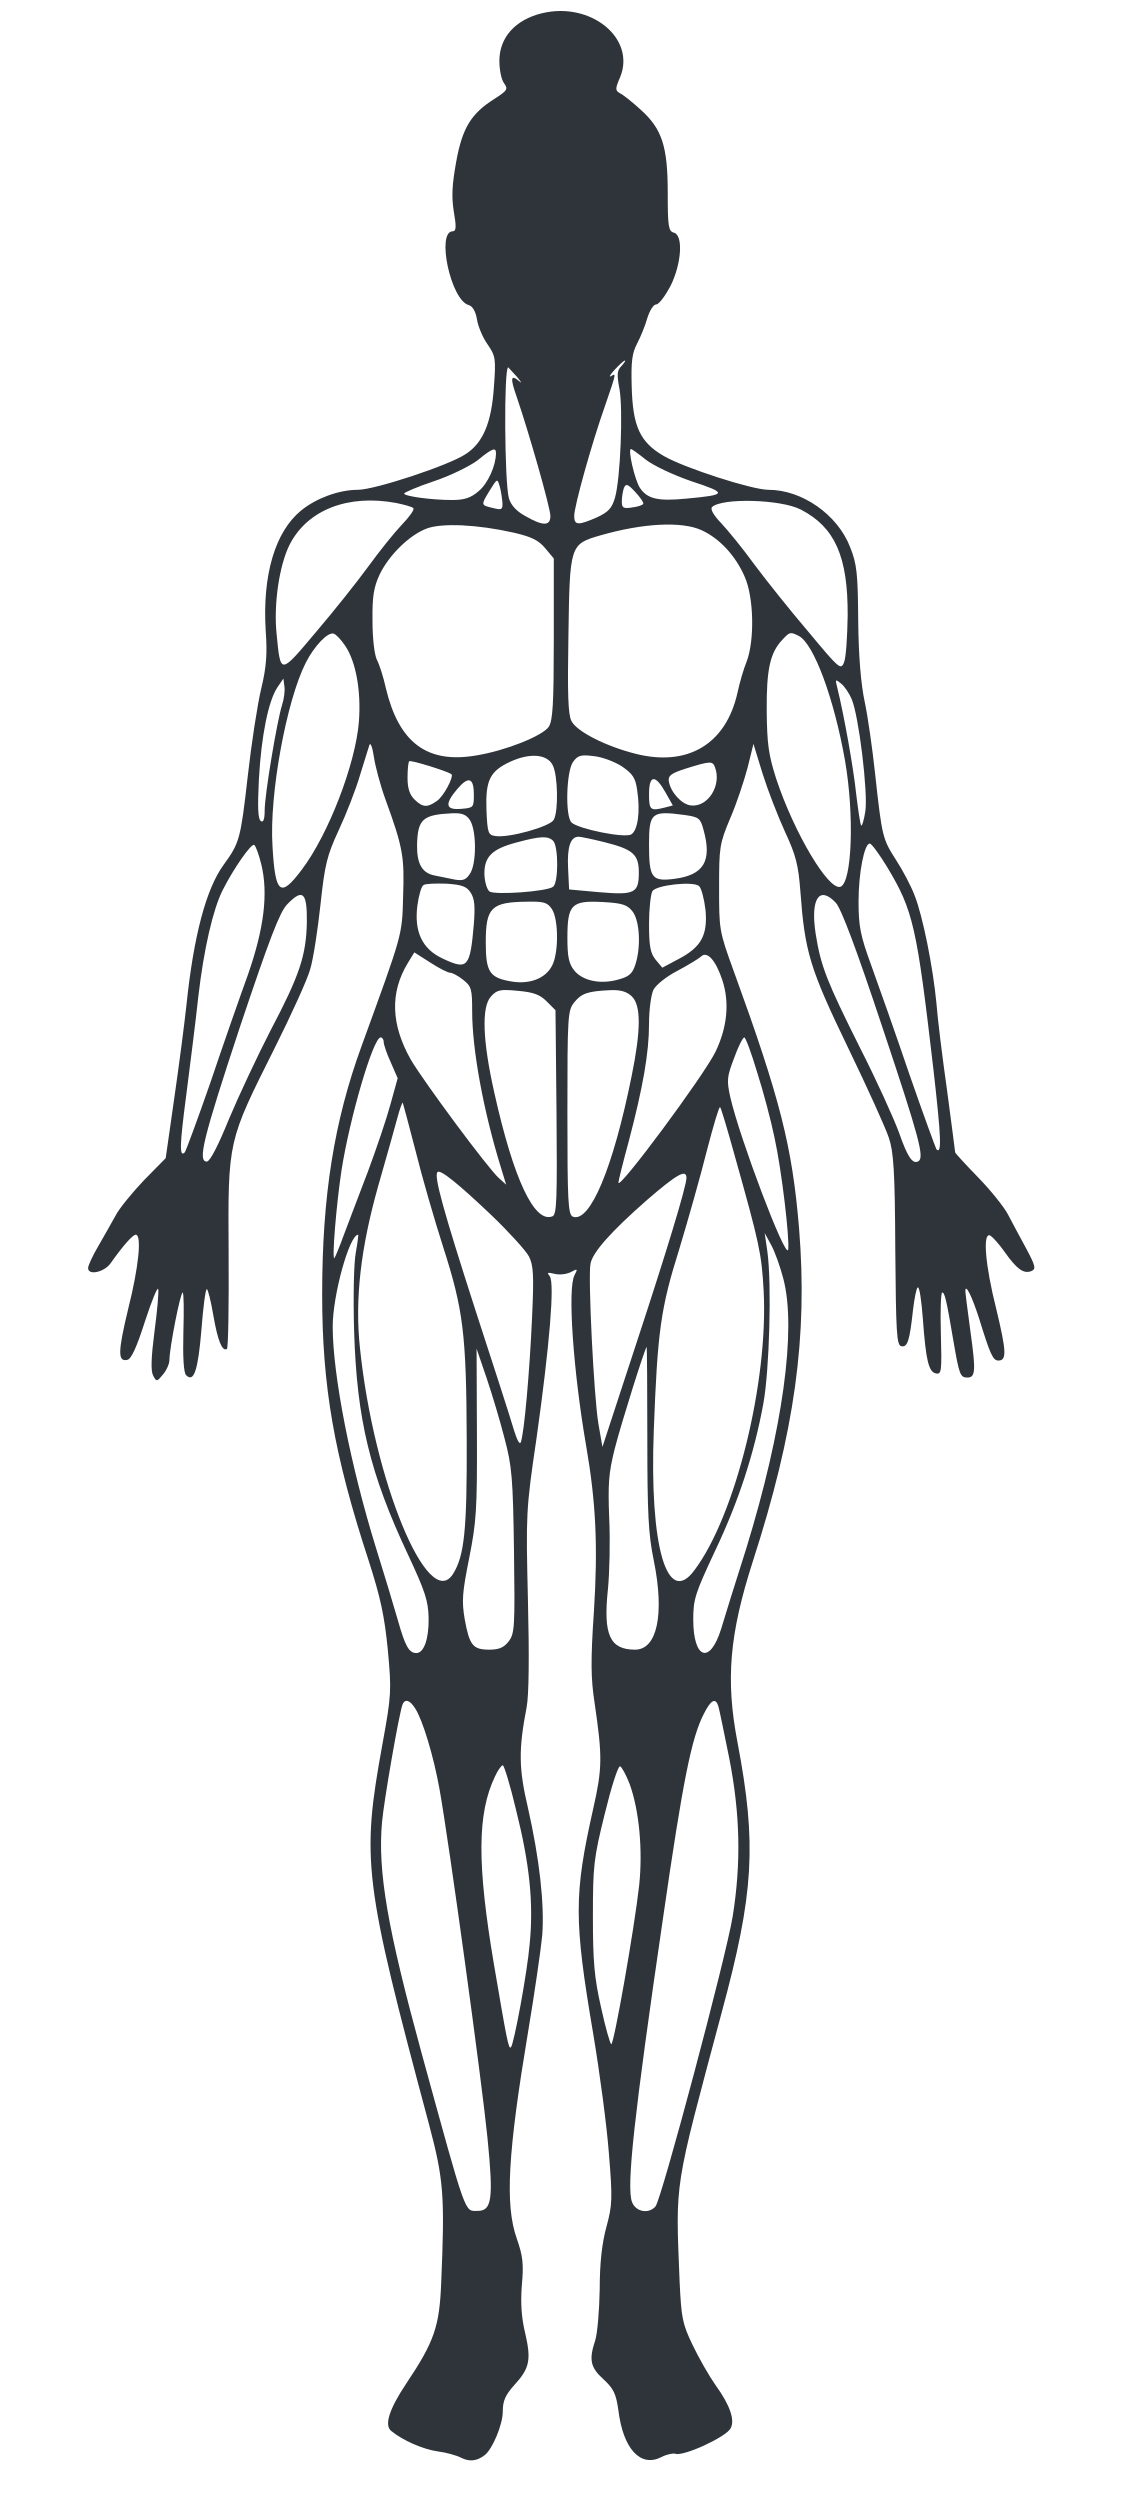
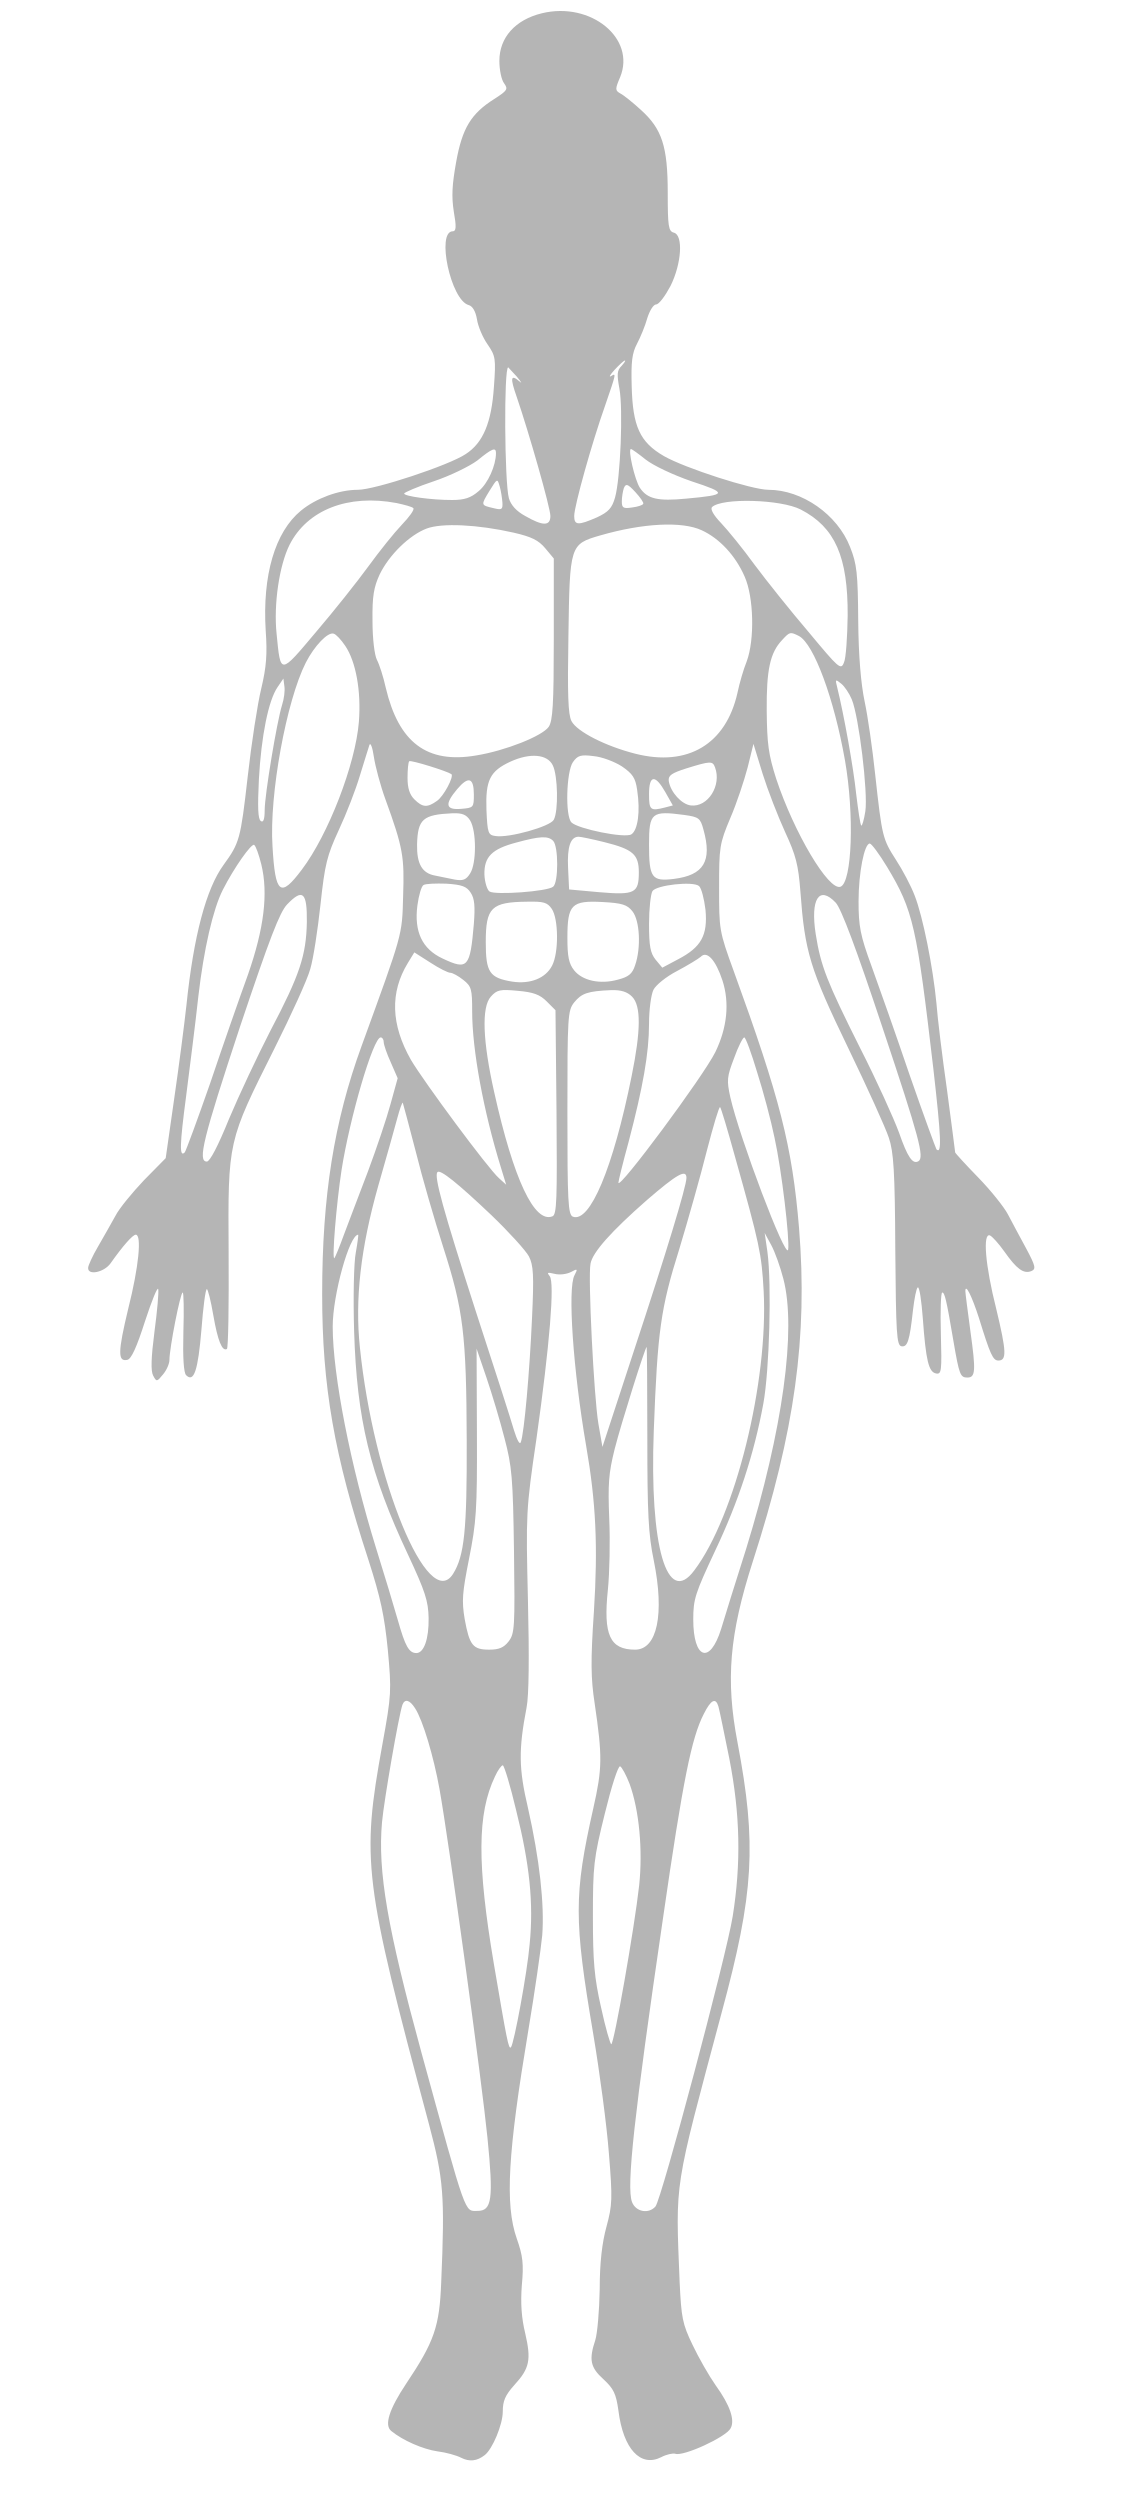
<svg xmlns="http://www.w3.org/2000/svg" width="330" height="735" viewBox="0 0 330 735">
-   <g fill="#2e343a" stroke="none" transform="translate(-674.185,764) scale(0.1,-0.1)">
+   <g fill="#b5b5b5" stroke="none" transform="translate(-674.185,764) scale(0.1,-0.1)">
    <path d="M8335 7601 c-78 -19 -125 -71 -125 -140 0 -26 6 -56 14 -66 12 -17 10 -21 -29 -46 -68 -43 -94 -85 -112 -185 -12 -67 -14 -101 -7 -146 8 -45 7 -58 -3 -58 -49 0 -6 -203 47 -217 11 -3 20 -18 24 -41 3 -21 17 -54 31 -74 24 -35 25 -42 19 -125 -7 -106 -32 -165 -83 -198 -49 -33 -267 -105 -317 -105 -56 0 -123 -25 -167 -61 -77 -63 -114 -191 -104 -353 5 -69 2 -107 -13 -170 -11 -45 -29 -162 -40 -260 -21 -185 -24 -194 -71 -259 -51 -70 -88 -209 -109 -412 -6 -55 -22 -179 -36 -275 l-25 -175 -64 -65 c-34 -36 -73 -83 -84 -105 -12 -22 -35 -62 -51 -90 -16 -27 -29 -56 -29 -62 -2 -24 47 -14 66 13 36 51 65 84 74 84 18 0 9 -94 -22 -217 -31 -129 -31 -157 -3 -151 12 2 28 38 52 113 20 61 37 103 39 95 2 -9 -3 -65 -11 -125 -10 -77 -11 -116 -4 -129 10 -19 11 -19 29 3 11 13 19 32 19 43 0 34 32 198 39 198 3 0 4 -52 2 -116 -2 -76 1 -120 8 -127 23 -23 35 14 45 133 5 66 12 120 16 120 3 0 12 -35 19 -77 13 -75 26 -107 40 -99 4 3 6 130 5 283 -2 332 -3 325 135 601 49 98 97 203 105 233 9 30 22 115 30 189 13 120 19 144 54 220 22 47 50 119 62 160 13 41 25 82 28 90 3 8 9 -7 13 -35 4 -27 19 -84 34 -125 52 -143 56 -169 52 -285 -3 -117 -1 -107 -122 -440 -81 -222 -116 -441 -116 -730 0 -271 35 -472 136 -781 36 -112 47 -164 57 -264 11 -121 11 -131 -16 -279 -62 -341 -55 -399 137 -1116 43 -162 47 -208 36 -465 -5 -130 -20 -174 -103 -298 -50 -75 -65 -122 -44 -139 34 -28 94 -54 136 -60 25 -3 57 -12 70 -19 24 -12 46 -10 69 8 23 18 53 90 53 128 0 31 7 48 34 78 45 49 50 74 32 152 -11 45 -14 88 -10 141 6 63 3 87 -15 138 -35 100 -26 252 34 611 19 113 37 239 41 280 7 90 -8 225 -42 375 -27 115 -28 170 -4 295 7 35 8 149 4 315 -6 254 -6 265 25 475 39 277 54 459 39 478 -9 11 -7 12 14 7 15 -4 36 -1 48 5 20 11 21 10 11 -9 -21 -38 -4 -280 34 -501 29 -167 35 -296 23 -487 -10 -147 -9 -198 2 -270 23 -157 23 -191 -4 -310 -57 -254 -57 -327 0 -663 19 -113 40 -271 46 -351 11 -134 10 -152 -7 -215 -13 -47 -20 -106 -20 -184 -1 -63 -7 -131 -13 -150 -19 -57 -15 -80 24 -115 30 -28 37 -42 44 -92 14 -113 65 -168 126 -137 15 8 34 12 41 10 23 -9 150 49 163 75 13 24 -2 68 -44 126 -19 27 -50 81 -68 119 -30 62 -33 80 -38 184 -12 304 -18 263 123 791 96 354 104 497 47 797 -35 183 -24 316 45 531 124 384 162 662 136 981 -20 240 -56 381 -192 755 -43 118 -43 122 -43 245 0 119 1 129 33 205 19 44 41 111 51 149 l17 69 27 -88 c15 -48 45 -125 66 -171 32 -69 39 -97 45 -175 13 -178 28 -227 140 -459 57 -118 111 -237 120 -265 14 -41 18 -98 19 -330 2 -246 4 -280 18 -283 18 -3 24 15 34 106 4 34 10 65 14 67 5 3 11 -39 15 -92 9 -123 17 -157 39 -161 16 -3 17 7 14 117 -2 67 0 121 4 121 7 0 12 -18 33 -143 17 -99 20 -107 41 -107 24 0 25 20 9 135 -8 60 -15 113 -15 119 0 24 19 -14 40 -79 33 -107 41 -125 57 -125 25 0 24 26 -6 151 -33 131 -40 224 -19 217 7 -3 26 -24 43 -48 36 -51 56 -66 79 -57 14 6 13 14 -16 68 -18 33 -42 78 -53 99 -11 21 -50 70 -87 108 -38 39 -68 72 -68 74 0 3 -11 85 -24 184 -14 98 -28 213 -31 254 -10 106 -40 256 -64 317 -11 29 -36 76 -55 105 -39 61 -41 67 -61 250 -8 76 -22 173 -31 215 -11 52 -18 133 -19 238 -1 140 -4 167 -24 217 -37 95 -141 168 -240 168 -48 0 -246 64 -307 99 -71 41 -92 87 -95 206 -2 71 1 97 16 125 10 19 24 53 30 75 7 22 18 40 26 40 8 0 26 24 42 54 33 66 38 150 10 157 -16 4 -18 19 -18 117 0 137 -17 188 -79 244 -23 21 -50 43 -60 48 -16 9 -16 13 -1 48 47 114 -86 223 -230 188z m234 -1037 c-13 -13 -14 -24 -6 -67 11 -60 3 -264 -13 -320 -9 -31 -19 -42 -53 -58 -55 -24 -67 -24 -67 4 0 29 52 215 91 325 33 96 33 96 17 86 -7 -4 -2 5 11 19 14 15 27 27 30 27 3 0 -2 -7 -10 -16z m-308 -31 c13 -16 17 -22 9 -15 -27 23 -29 12 -9 -45 36 -105 99 -326 99 -350 0 -30 -22 -30 -74 0 -26 14 -42 32 -48 52 -13 47 -15 385 -2 385 0 0 11 -12 25 -27z m-61 -225 c0 -37 -24 -90 -51 -112 -23 -20 -42 -26 -78 -26 -61 0 -141 11 -141 19 0 3 39 20 87 36 48 16 105 44 128 61 44 36 55 40 55 22z m440 -19 c23 -18 80 -45 135 -64 107 -35 105 -40 -16 -51 -83 -8 -114 -1 -136 32 -15 23 -36 114 -26 114 2 0 22 -14 43 -31z m-421 -127 c1 -20 -2 -22 -26 -16 -38 9 -38 8 -12 51 23 37 23 37 30 13 4 -14 7 -35 8 -48z m414 -3 c-1 -4 -16 -9 -33 -11 -26 -4 -30 -1 -30 18 0 12 3 30 6 39 6 14 11 13 34 -12 14 -15 25 -31 23 -34z m-725 2 c23 -5 46 -11 49 -15 4 -4 -11 -25 -34 -49 -22 -23 -66 -78 -98 -122 -32 -44 -101 -131 -154 -193 -107 -127 -104 -127 -116 -5 -9 86 8 201 38 261 52 103 172 150 315 123z m1188 -19 c101 -52 139 -139 138 -312 -1 -63 -5 -126 -11 -138 -9 -23 -15 -17 -104 90 -53 62 -124 151 -159 198 -34 47 -79 102 -98 122 -23 24 -32 41 -27 47 29 28 203 23 261 -7z m-844 -68 c52 -12 73 -22 93 -46 l25 -30 0 -237 c0 -192 -3 -240 -15 -258 -19 -27 -127 -70 -213 -84 -145 -25 -228 38 -266 199 -7 32 -19 69 -26 82 -7 14 -13 61 -13 114 -1 74 4 100 21 137 28 58 88 116 138 135 45 17 150 12 256 -12z m553 7 c52 -24 99 -74 126 -136 27 -60 30 -186 6 -250 -9 -22 -21 -63 -27 -92 -34 -151 -146 -218 -300 -179 -87 22 -172 65 -188 96 -10 19 -12 79 -9 251 4 267 4 269 94 295 125 36 240 42 298 15z m-1048 -340 c31 -46 47 -132 40 -223 -10 -125 -90 -332 -168 -435 -63 -84 -78 -72 -86 69 -10 151 41 428 98 540 25 49 65 91 82 85 7 -2 22 -18 34 -36z m1334 29 c44 -24 103 -184 135 -365 28 -160 21 -359 -13 -372 -35 -13 -137 160 -189 317 -23 72 -27 103 -28 200 -1 121 10 171 45 208 23 25 24 25 50 12z m-1520 -203 c-15 -48 -51 -264 -51 -309 0 -27 -4 -37 -11 -32 -9 5 -10 41 -6 123 7 127 28 232 55 271 l17 25 3 -23 c2 -12 -1 -37 -7 -55z m1675 17 c21 -50 48 -274 40 -329 -4 -26 -10 -45 -12 -42 -3 2 -9 44 -15 93 -8 77 -36 233 -56 314 -6 23 -5 24 12 10 10 -8 24 -29 31 -46z m-879 -194 c15 -30 17 -134 3 -160 -10 -20 -132 -54 -171 -48 -22 3 -24 8 -27 77 -3 87 10 114 71 142 57 26 108 22 124 -11z m203 -3 c32 -22 40 -34 45 -69 10 -64 2 -119 -17 -131 -19 -12 -157 16 -176 35 -19 19 -15 149 4 177 14 20 23 23 61 18 24 -2 61 -16 83 -30z m-501 -23 c8 -7 -23 -66 -43 -79 -28 -20 -42 -19 -66 5 -14 14 -20 33 -20 63 0 24 2 46 5 49 5 4 111 -29 124 -38z m775 20 c20 -53 -21 -118 -71 -112 -27 3 -60 39 -65 72 -2 16 8 23 52 37 71 22 77 22 84 3z m-709 -80 c0 -38 -1 -39 -37 -42 -46 -4 -50 13 -12 58 33 39 49 34 49 -16z m563 7 l22 -39 -23 -6 c-43 -11 -47 -8 -47 39 0 57 18 59 48 6z m-574 -83 c19 -31 19 -127 0 -156 -12 -19 -21 -22 -45 -18 -16 3 -43 9 -59 12 -37 7 -53 34 -52 91 2 75 17 88 104 92 29 1 41 -4 52 -21z m630 16 c42 -6 47 -9 56 -43 26 -93 1 -134 -87 -145 -65 -8 -73 3 -73 101 0 94 7 100 104 87z m-386 -76 c16 -16 16 -123 0 -135 -17 -14 -170 -25 -187 -14 -7 5 -14 27 -15 50 -1 52 22 75 94 94 70 19 93 20 108 5z m151 -4 c84 -21 101 -36 101 -89 0 -61 -12 -67 -117 -58 l-88 8 -3 63 c-3 62 7 92 31 92 6 0 40 -7 76 -16z m-1009 -65 c21 -86 8 -189 -39 -324 -24 -66 -74 -209 -111 -319 -38 -109 -72 -201 -75 -204 -16 -16 -15 21 4 165 11 87 28 219 36 294 16 138 43 256 72 313 33 65 84 137 92 132 5 -3 14 -29 21 -57z m1840 -8 c77 -128 87 -174 136 -594 23 -202 25 -252 9 -236 -2 3 -38 101 -79 219 -40 118 -91 262 -112 320 -33 90 -38 117 -38 190 0 84 17 170 33 170 5 0 28 -31 51 -69z m-1224 -76 c11 -17 13 -39 9 -91 -11 -129 -18 -137 -92 -102 -60 28 -84 79 -74 156 4 30 12 57 18 60 6 4 36 5 67 4 46 -3 60 -8 72 -27z m690 -50 c7 -75 -13 -110 -80 -145 l-47 -25 -20 24 c-15 19 -19 39 -19 105 0 44 5 88 10 96 11 18 120 30 137 15 7 -6 15 -37 19 -70z m-1172 -36 c-2 -97 -20 -154 -107 -319 -38 -74 -93 -191 -122 -260 -32 -79 -56 -125 -65 -125 -28 0 -11 68 98 398 87 259 116 335 138 358 46 48 59 36 58 -52z m1555 57 c16 -17 61 -137 137 -366 109 -326 124 -383 106 -394 -17 -10 -32 12 -57 84 -15 41 -66 154 -115 250 -97 194 -115 239 -130 334 -16 103 10 144 59 92z m-835 -18 c20 -29 21 -129 1 -167 -19 -37 -64 -55 -117 -47 -67 11 -78 27 -78 116 0 102 16 118 122 119 48 1 59 -2 72 -21z m237 -7 c22 -27 26 -108 8 -159 -8 -25 -19 -34 -50 -42 -53 -15 -105 -3 -129 27 -16 20 -20 41 -20 96 0 98 12 110 104 105 57 -3 72 -8 87 -27z m-535 -181 c6 0 23 -9 38 -21 24 -19 26 -27 26 -92 0 -113 33 -293 85 -461 l15 -49 -21 19 c-32 28 -222 285 -259 348 -59 104 -62 198 -9 285 l19 31 47 -30 c26 -17 52 -30 59 -30z m800 -23 c21 -65 14 -138 -21 -210 -35 -71 -285 -408 -285 -384 0 5 13 58 30 120 42 160 60 261 60 347 0 41 6 86 13 100 7 14 38 39 69 55 32 17 63 36 70 42 18 19 44 -9 64 -70z m-517 -61 l26 -26 3 -300 c2 -256 1 -301 -12 -306 -53 -21 -114 108 -171 364 -34 151 -38 251 -10 282 18 20 27 22 79 17 46 -4 65 -11 85 -31z m251 14 c27 -27 26 -100 -1 -233 -55 -273 -123 -433 -173 -414 -14 6 -16 44 -16 305 0 285 1 301 20 325 22 27 40 33 108 36 30 1 48 -5 62 -19z m-730 -134 c0 -7 9 -34 21 -60 l20 -46 -21 -76 c-11 -41 -41 -130 -66 -197 -26 -67 -57 -151 -71 -187 -13 -36 -26 -67 -28 -69 -8 -7 6 161 21 259 24 153 93 390 115 390 5 0 9 -6 9 -14z m1098 -89 c18 -56 41 -143 51 -192 21 -95 45 -300 40 -329 -7 -31 -143 329 -170 448 -11 50 -10 60 11 115 12 34 26 61 30 61 4 0 21 -46 38 -103z m-1004 -232 c19 -77 56 -204 81 -282 59 -184 68 -255 69 -568 1 -264 -7 -339 -40 -392 -73 -116 -234 275 -274 665 -15 142 2 292 54 476 24 83 49 173 56 199 7 26 14 46 16 45 1 -2 18 -66 38 -143z m938 -13 c73 -260 79 -287 85 -398 14 -266 -83 -661 -204 -821 -80 -108 -132 70 -119 412 11 292 20 358 75 533 26 86 63 217 81 289 19 73 36 131 39 128 3 -3 22 -67 43 -143z m-715 -175 c52 -50 101 -104 110 -121 13 -26 15 -54 9 -181 -7 -157 -23 -339 -33 -365 -3 -9 -11 6 -20 35 -8 28 -59 187 -114 355 -94 292 -122 393 -111 404 8 9 60 -33 159 -127z m573 110 c0 -25 -60 -222 -154 -507 l-93 -284 -12 69 c-13 78 -31 432 -23 470 6 33 60 94 166 187 88 76 116 92 116 65z m-972 -219 c-6 -30 -8 -133 -5 -233 8 -257 46 -417 159 -657 50 -107 59 -135 60 -185 1 -62 -14 -103 -36 -103 -22 0 -33 21 -54 95 -11 39 -40 135 -65 215 -74 239 -127 507 -127 650 0 92 49 270 75 270 1 0 -2 -24 -7 -52z m1257 -78 c39 -149 -2 -444 -109 -792 -32 -100 -65 -207 -74 -237 -33 -106 -82 -89 -82 28 0 60 6 77 64 201 69 145 115 286 142 433 18 98 25 351 12 447 l-8 55 19 -35 c11 -20 27 -65 36 -100z m-400 -467 c0 -223 3 -284 19 -361 32 -158 10 -262 -55 -262 -74 0 -94 43 -80 176 5 49 7 143 4 209 -4 102 -2 133 16 205 19 75 90 300 94 300 1 0 2 -120 2 -267z m-420 -1 c22 -83 25 -117 28 -333 3 -224 2 -242 -16 -265 -14 -18 -28 -24 -57 -24 -48 0 -58 13 -72 90 -9 54 -7 77 13 178 21 106 24 141 23 367 l-1 250 29 -85 c16 -47 40 -127 53 -178z m-263 -794 c23 -35 55 -143 72 -238 28 -156 125 -863 141 -1025 18 -181 13 -215 -29 -215 -39 0 -31 -23 -165 465 -100 366 -129 533 -116 678 6 65 49 313 60 345 7 18 21 15 37 -10z m892 5 c3 -10 17 -79 32 -153 32 -164 35 -307 10 -464 -19 -118 -209 -831 -227 -853 -20 -23 -58 -16 -69 13 -17 44 6 253 91 834 59 408 84 531 120 601 21 42 35 49 43 22z m-595 -304 c40 -159 52 -275 40 -395 -7 -83 -46 -293 -55 -303 -7 -7 -12 21 -50 244 -50 296 -49 443 3 552 8 18 19 33 23 33 4 0 22 -59 39 -131z m334 76 c28 -77 39 -194 28 -298 -14 -126 -74 -467 -82 -467 -3 0 -17 48 -30 108 -20 88 -24 135 -24 267 0 149 2 170 35 303 19 78 39 141 45 139 5 -2 18 -26 28 -52z" />
  </g>
</svg>
